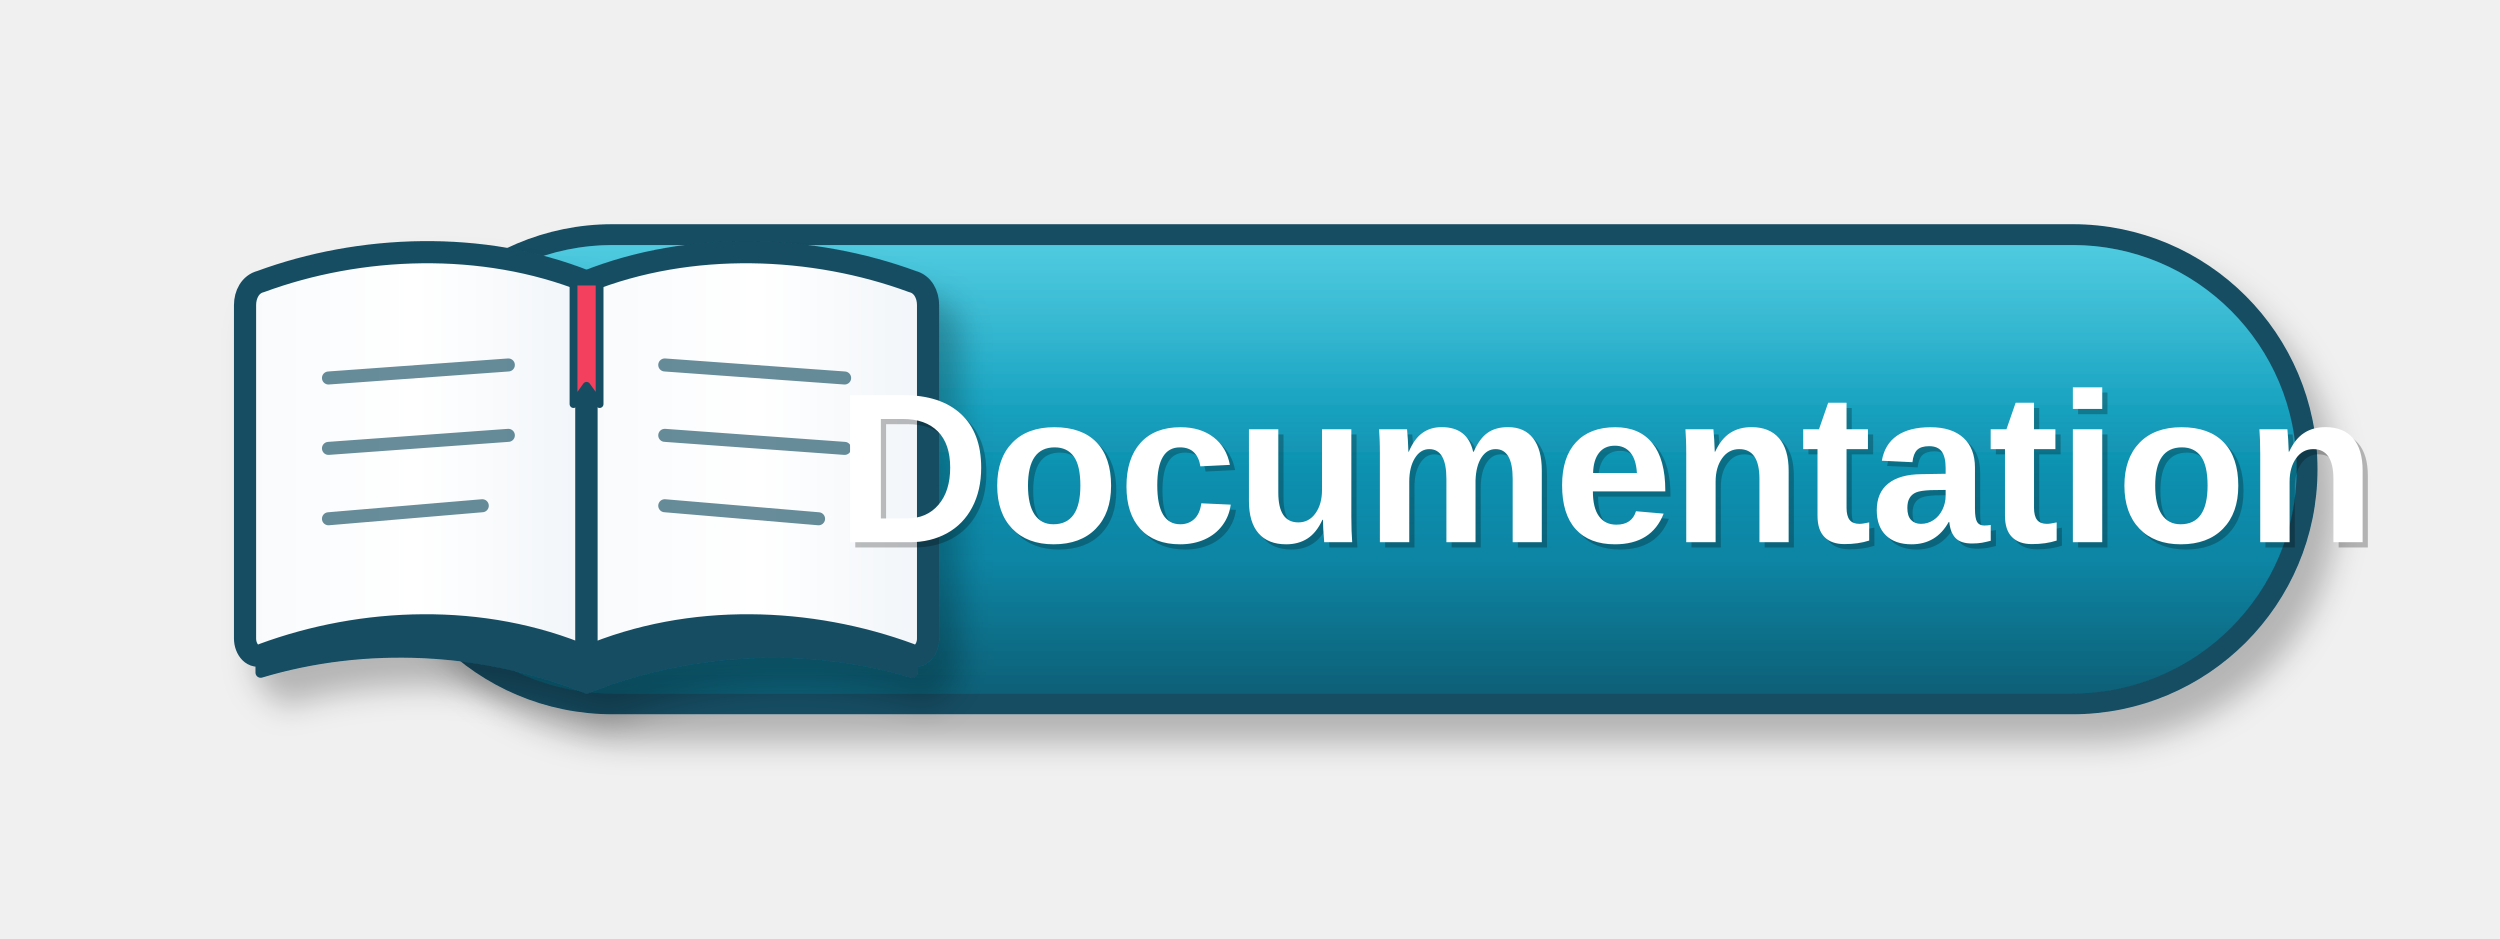
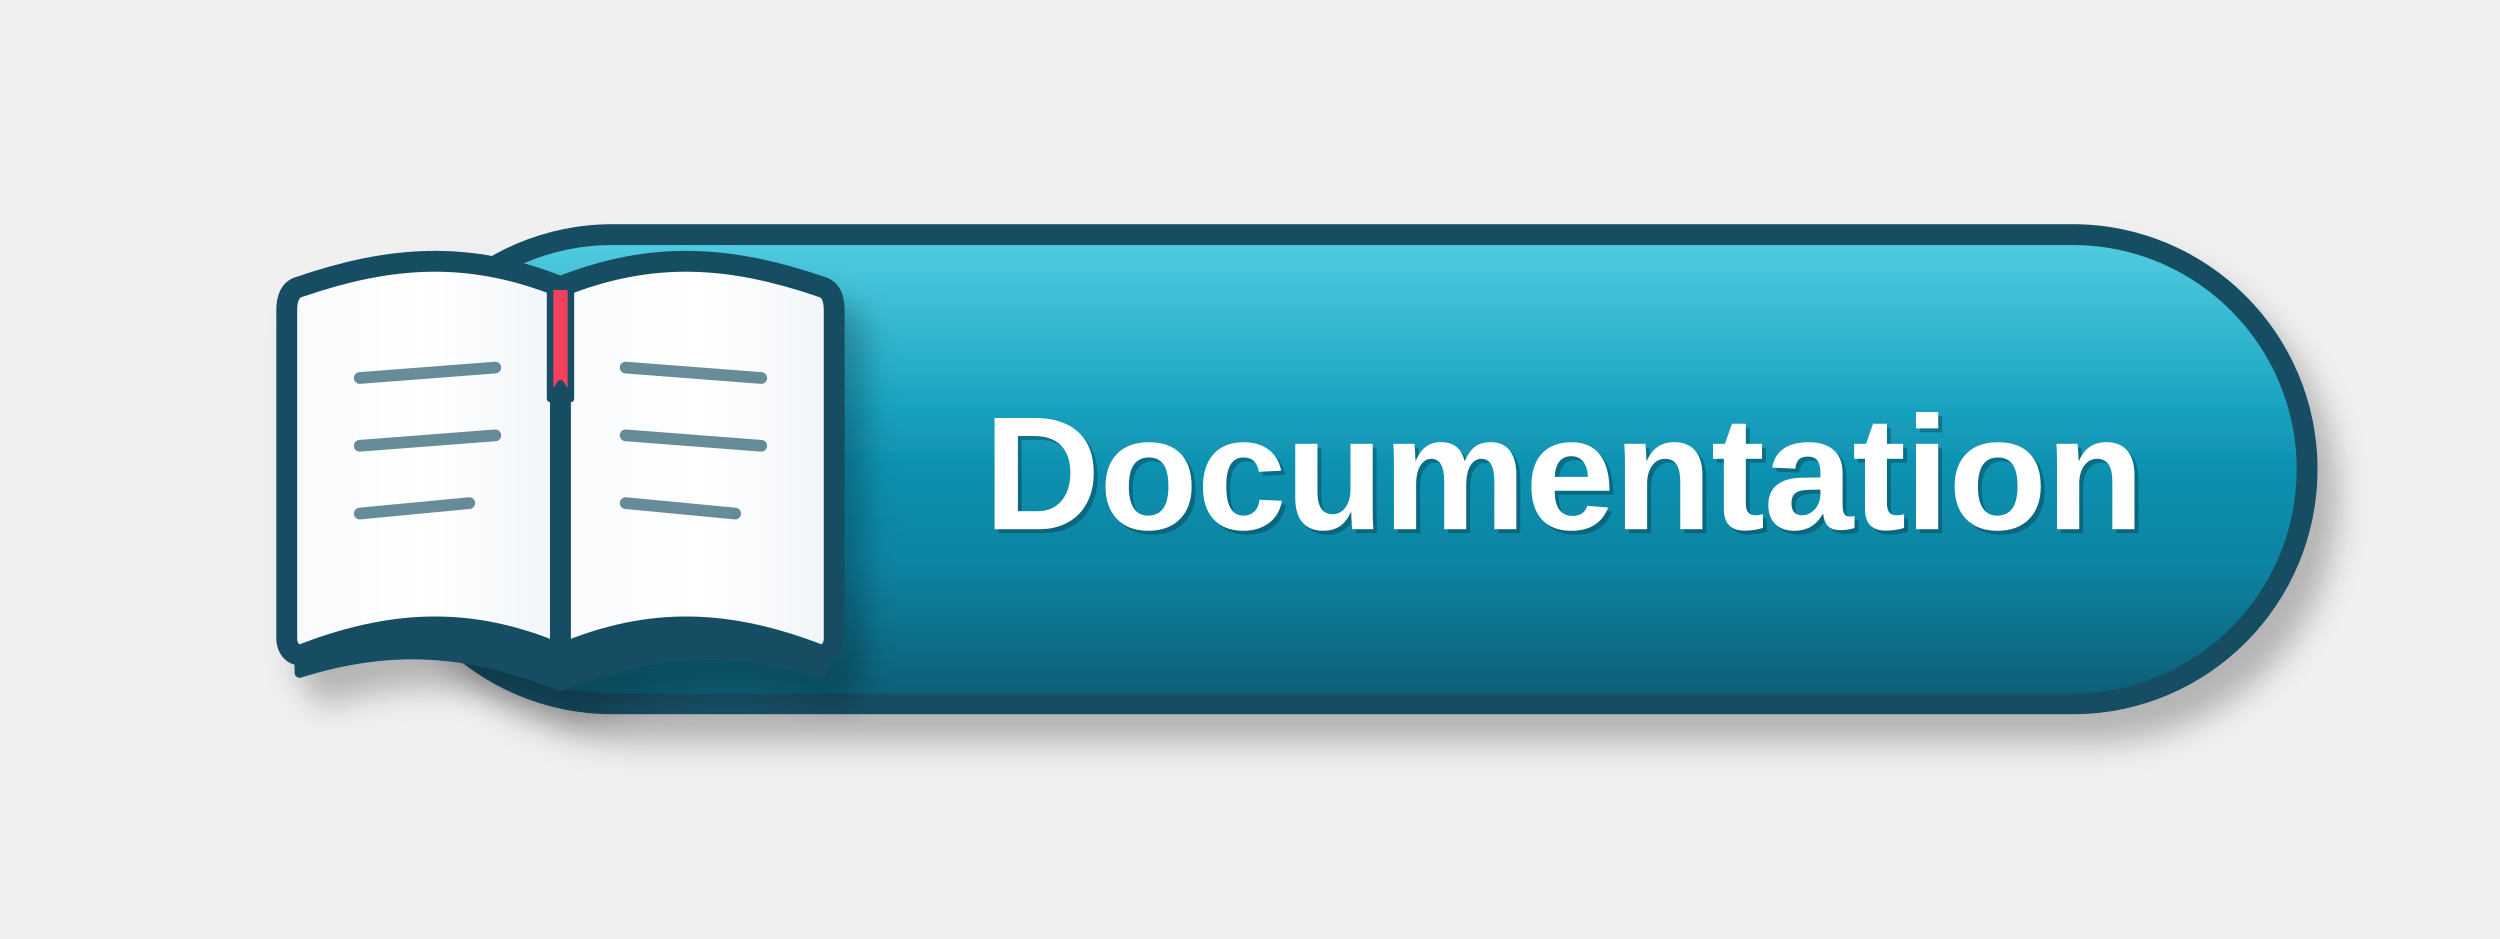
<svg xmlns="http://www.w3.org/2000/svg" viewBox="0 0 959 360" width="959" height="360">
  <defs>
    <filter id="shadow_teal" x="-15%" y="-15%" width="140%" height="140%">
      <feDropShadow dx="8" dy="11" stdDeviation="6" flood-color="#000000" flood-opacity="0.25" />
    </filter>
    <linearGradient id="pillGrad_teal" x1="0%" y1="0%" x2="0%" y2="100%">
      <stop offset="0%" stop-color="#06b6d4" />
      <stop offset="50%" stop-color="#0891b2" />
      <stop offset="100%" stop-color="#0e7490" />
    </linearGradient>
    <linearGradient id="gloss_teal" x1="0%" y1="0%" x2="0%" y2="100%">
      <stop offset="0%" stop-color="#ffffff" stop-opacity="0.30" />
      <stop offset="35%" stop-color="#ffffff" stop-opacity="0.08" />
      <stop offset="70%" stop-color="#000000" stop-opacity="0.0" />
      <stop offset="100%" stop-color="#000000" stop-opacity="0.18" />
    </linearGradient>
    <linearGradient id="pageGrad" x1="0%" y1="0%" x2="100%" y2="0%">
      <stop offset="0%" stop-color="#f8fafc" />
      <stop offset="50%" stop-color="#ffffff" />
      <stop offset="100%" stop-color="#f1f5f9" />
    </linearGradient>
  </defs>
  <g filter="url(#shadow_teal)">
    <rect x="145" y="90" width="740" height="180" rx="90" ry="90" fill="url(#pillGrad_teal)" stroke="#164e63" stroke-width="8" />
    <rect x="149" y="94" width="732" height="172" rx="86" ry="86" fill="url(#gloss_teal)" />
  </g>
  <g filter="url(#shadow_teal)">
-     <path d="M 100 248              C 140 236, 185 238, 225 254              C 265 238, 310 236, 350 248              L 350 258              C 310 246, 265 248, 225 264              C 185 248, 140 246, 100 258              Z" fill="#164e63" stroke="#164e63" stroke-width="4" stroke-linejoin="round" />
-     <path d="M 225 108              C 185 92, 138 94, 100 108              C 96 109, 94 113, 94 117              L 94 245              C 94 249, 97 253, 101 251              C 139 237, 185 235, 225 252              Z" fill="url(#pageGrad)" stroke="#164e63" stroke-width="8.5" stroke-linejoin="round" />
-     <path d="M 225 108              C 265 92, 312 94, 350 108              C 354 109, 356 113, 356 117              L 356 245              C 356 249, 353 253, 349 251              C 311 237, 265 235, 225 252              Z" fill="url(#pageGrad)" stroke="#164e63" stroke-width="8.5" stroke-linejoin="round" />
-     <line x1="225" y1="108" x2="225" y2="252" stroke="#164e63" stroke-width="6.5" stroke-linecap="round" />
-     <path d="M 220 108              L 220 155              L 225 148              L 230 155              L 230 108              Z" fill="#f43f5e" stroke="#164e63" stroke-width="3" stroke-linejoin="round" />
-     <line x1="126" y1="145" x2="195" y2="140" stroke="#164e63" stroke-width="5" stroke-linecap="round" opacity="0.65" />
-     <line x1="126" y1="172" x2="195" y2="167" stroke="#164e63" stroke-width="5" stroke-linecap="round" opacity="0.65" />
-     <line x1="126" y1="199" x2="185" y2="194" stroke="#164e63" stroke-width="5" stroke-linecap="round" opacity="0.65" />
-     <line x1="255" y1="140" x2="324" y2="145" stroke="#164e63" stroke-width="5" stroke-linecap="round" opacity="0.65" />
-     <line x1="255" y1="167" x2="324" y2="172" stroke="#164e63" stroke-width="5" stroke-linecap="round" opacity="0.65" />
-     <line x1="255" y1="194" x2="314" y2="199" stroke="#164e63" stroke-width="5" stroke-linecap="round" opacity="0.65" />
+     <path d="M 115 248              C 150 237, 180 239, 215 253              C 250 239, 280 237, 315 248              L 315 258              C 280 247, 250 249, 215 263              C 180 249, 150 247, 115 258              Z" fill="#164e63" stroke="#164e63" stroke-width="4" stroke-linejoin="round" />
+     <path d="M 215 110              C 180 96, 150 98, 115 110              C 111 111, 110 115, 110 119              L 110 245              C 110 249, 113 252, 116 251              C 150 238, 180 236, 215 251              Z" fill="url(#pageGrad)" stroke="#164e63" stroke-width="8" stroke-linejoin="round" />
+     <path d="M 215 110              C 250 96, 280 98, 315 110              C 319 111, 320 115, 320 119              L 320 245              C 320 249, 317 252, 314 251              C 280 238, 250 236, 215 251              Z" fill="url(#pageGrad)" stroke="#164e63" stroke-width="8" stroke-linejoin="round" />
+     <line x1="215" y1="110" x2="215" y2="251" stroke="#164e63" stroke-width="6" stroke-linecap="round" />
+     <path d="M 211 110              L 211 153              L 215 147              L 219 153              L 219 110              Z" fill="#f43f5e" stroke="#164e63" stroke-width="2.5" stroke-linejoin="round" />
+     <line x1="138" y1="145" x2="190" y2="141" stroke="#164e63" stroke-width="4.5" stroke-linecap="round" opacity="0.65" />
+     <line x1="138" y1="171" x2="190" y2="167" stroke="#164e63" stroke-width="4.5" stroke-linecap="round" opacity="0.65" />
+     <line x1="138" y1="197" x2="180" y2="193" stroke="#164e63" stroke-width="4.5" stroke-linecap="round" opacity="0.65" />
+     <line x1="240" y1="141" x2="292" y2="145" stroke="#164e63" stroke-width="4.5" stroke-linecap="round" opacity="0.65" />
+     <line x1="240" y1="167" x2="292" y2="171" stroke="#164e63" stroke-width="4.5" stroke-linecap="round" opacity="0.65" />
+     <line x1="240" y1="193" x2="282" y2="197" stroke="#164e63" stroke-width="4.5" stroke-linecap="round" opacity="0.65" />
  </g>
  <g>
-     <text x="618" y="210" font-family="Arial, Helvetica, sans-serif" font-size="82" font-weight="bold" fill="#000000" fill-opacity="0.25" text-anchor="middle" letter-spacing="-0.5">Documentation</text>
-     <text x="616" y="208" font-family="Arial, Helvetica, sans-serif" font-size="82" font-weight="bold" fill="#FFFFFF" text-anchor="middle" letter-spacing="-0.5">Documentation</text>
+     <text x="601.5" y="204.5" font-family="Arial, Helvetica, sans-serif" font-size="62" font-weight="bold" fill="#000000" fill-opacity="0.25" text-anchor="middle" letter-spacing="-0.5">Documentation</text>
+     <text x="600" y="203" font-family="Arial, Helvetica, sans-serif" font-size="62" font-weight="bold" fill="#FFFFFF" text-anchor="middle" letter-spacing="-0.5">Documentation</text>
  </g>
</svg>
